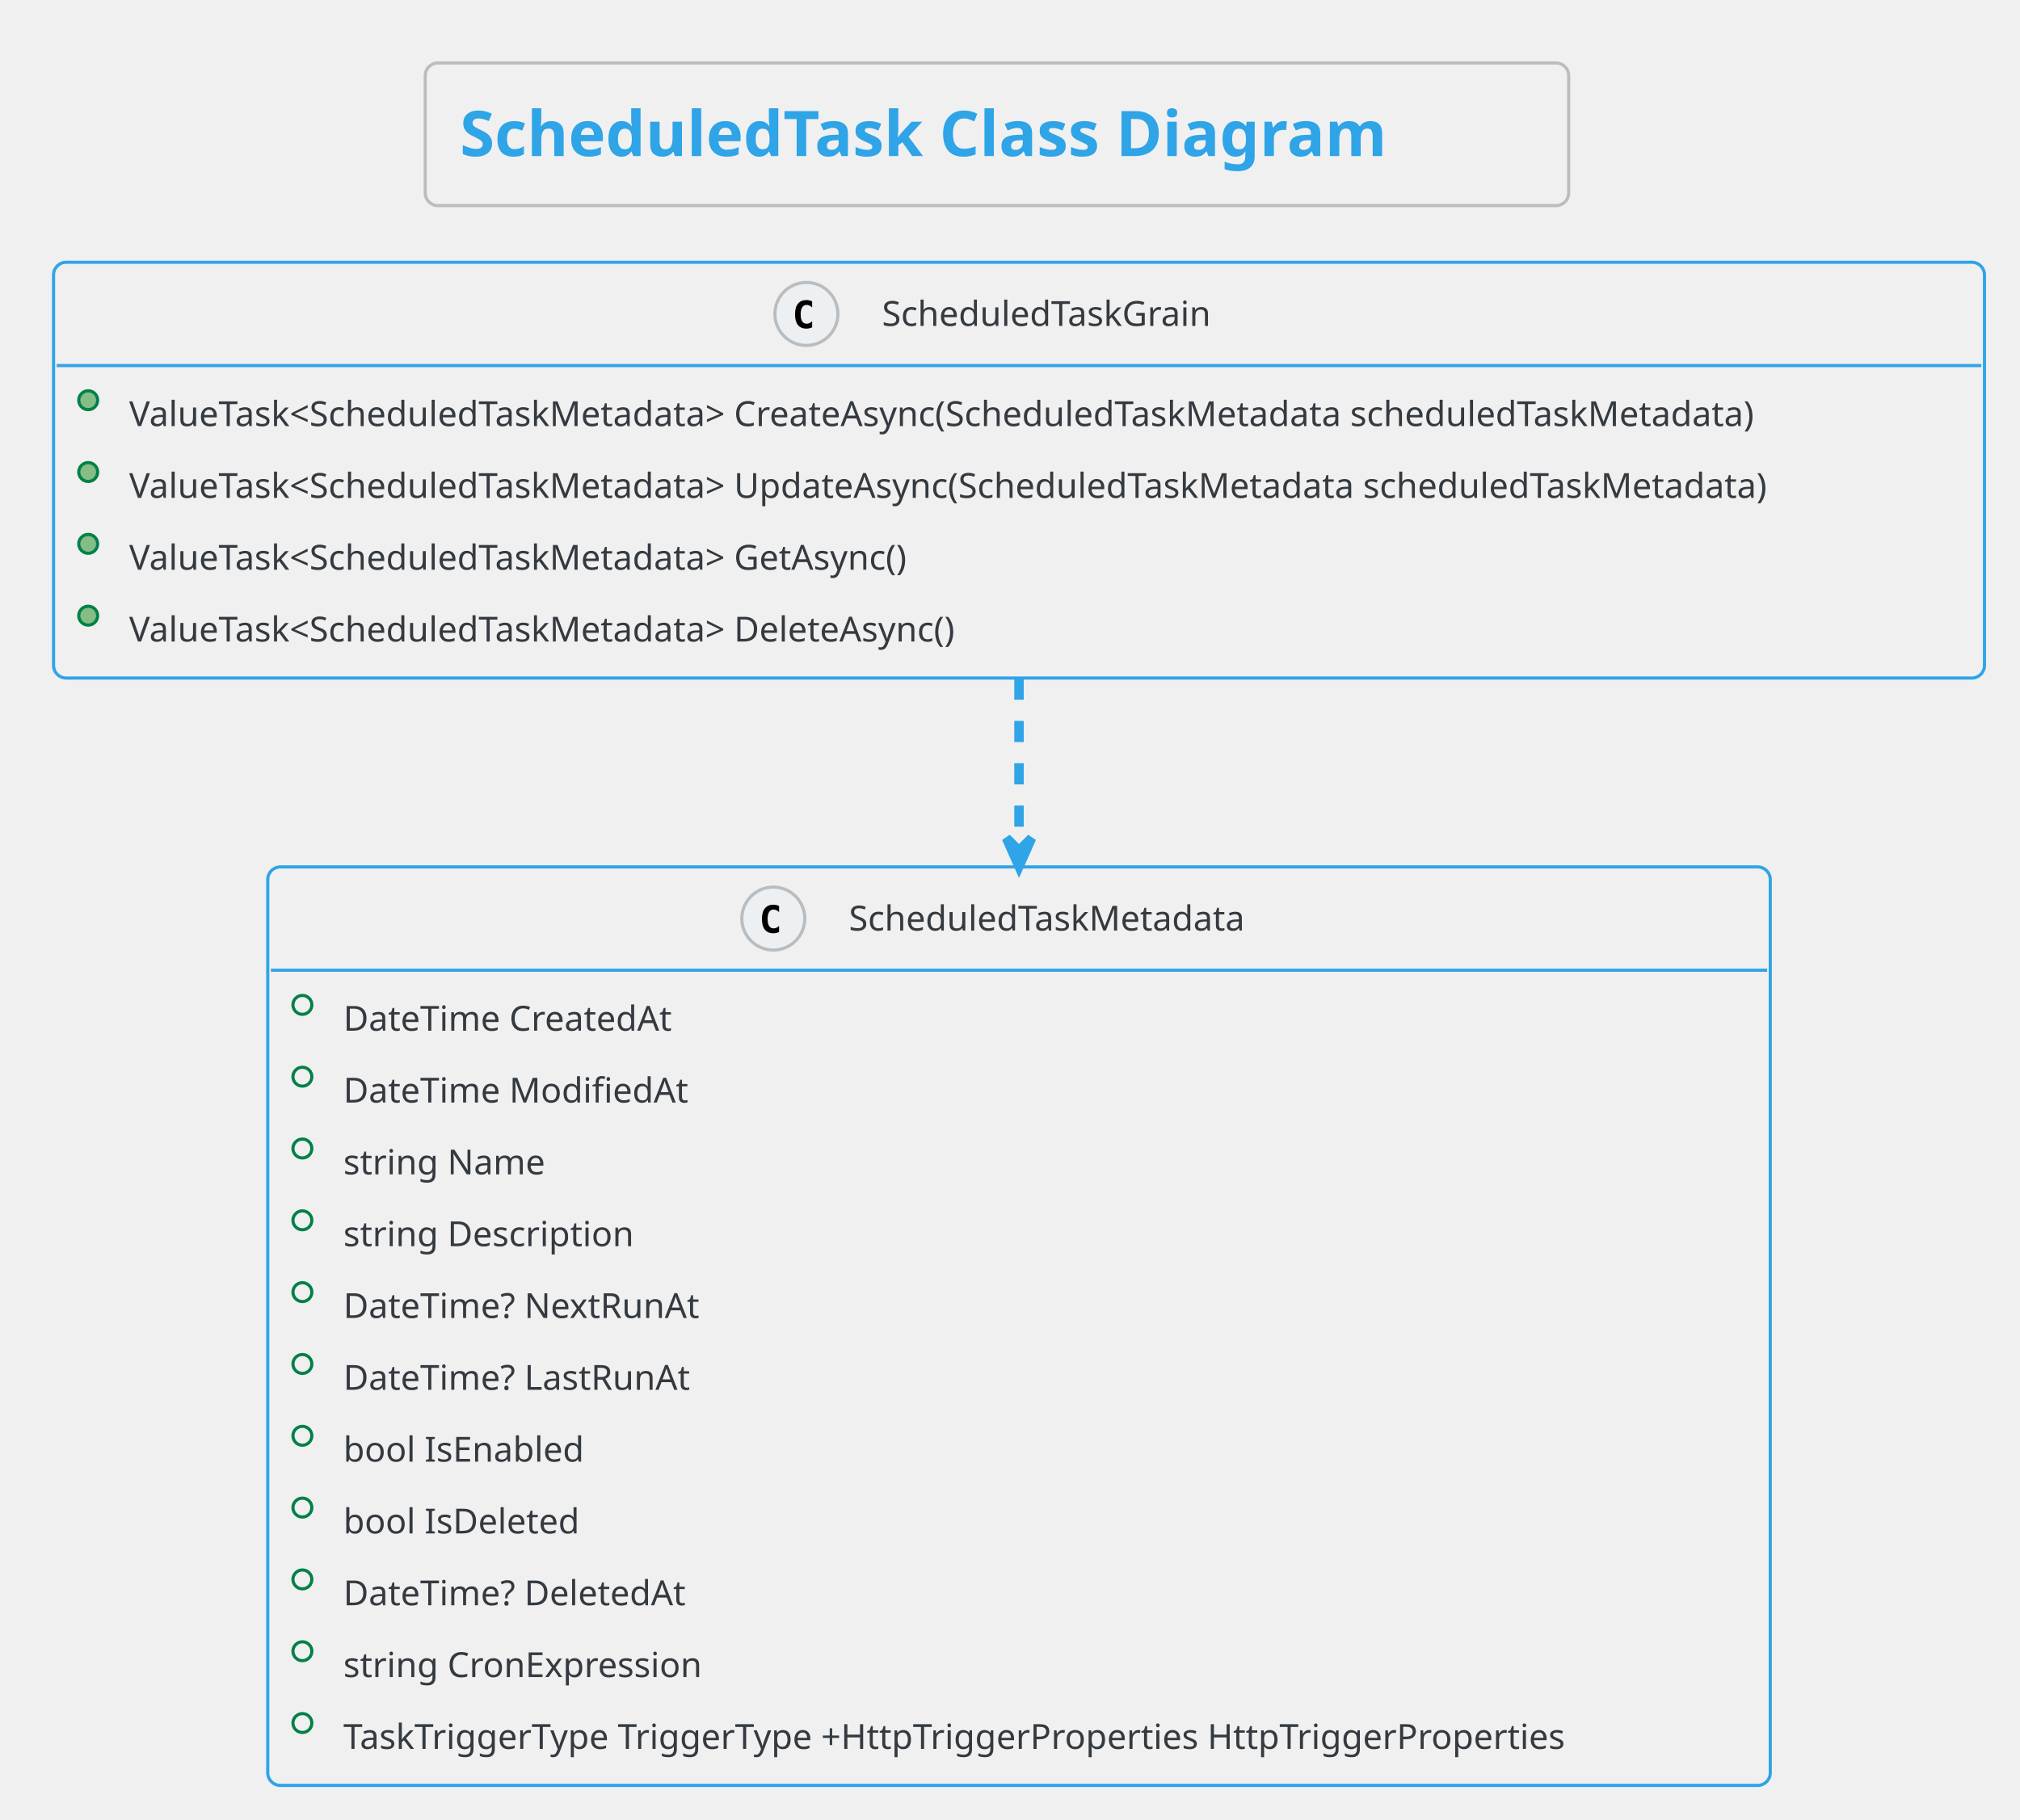
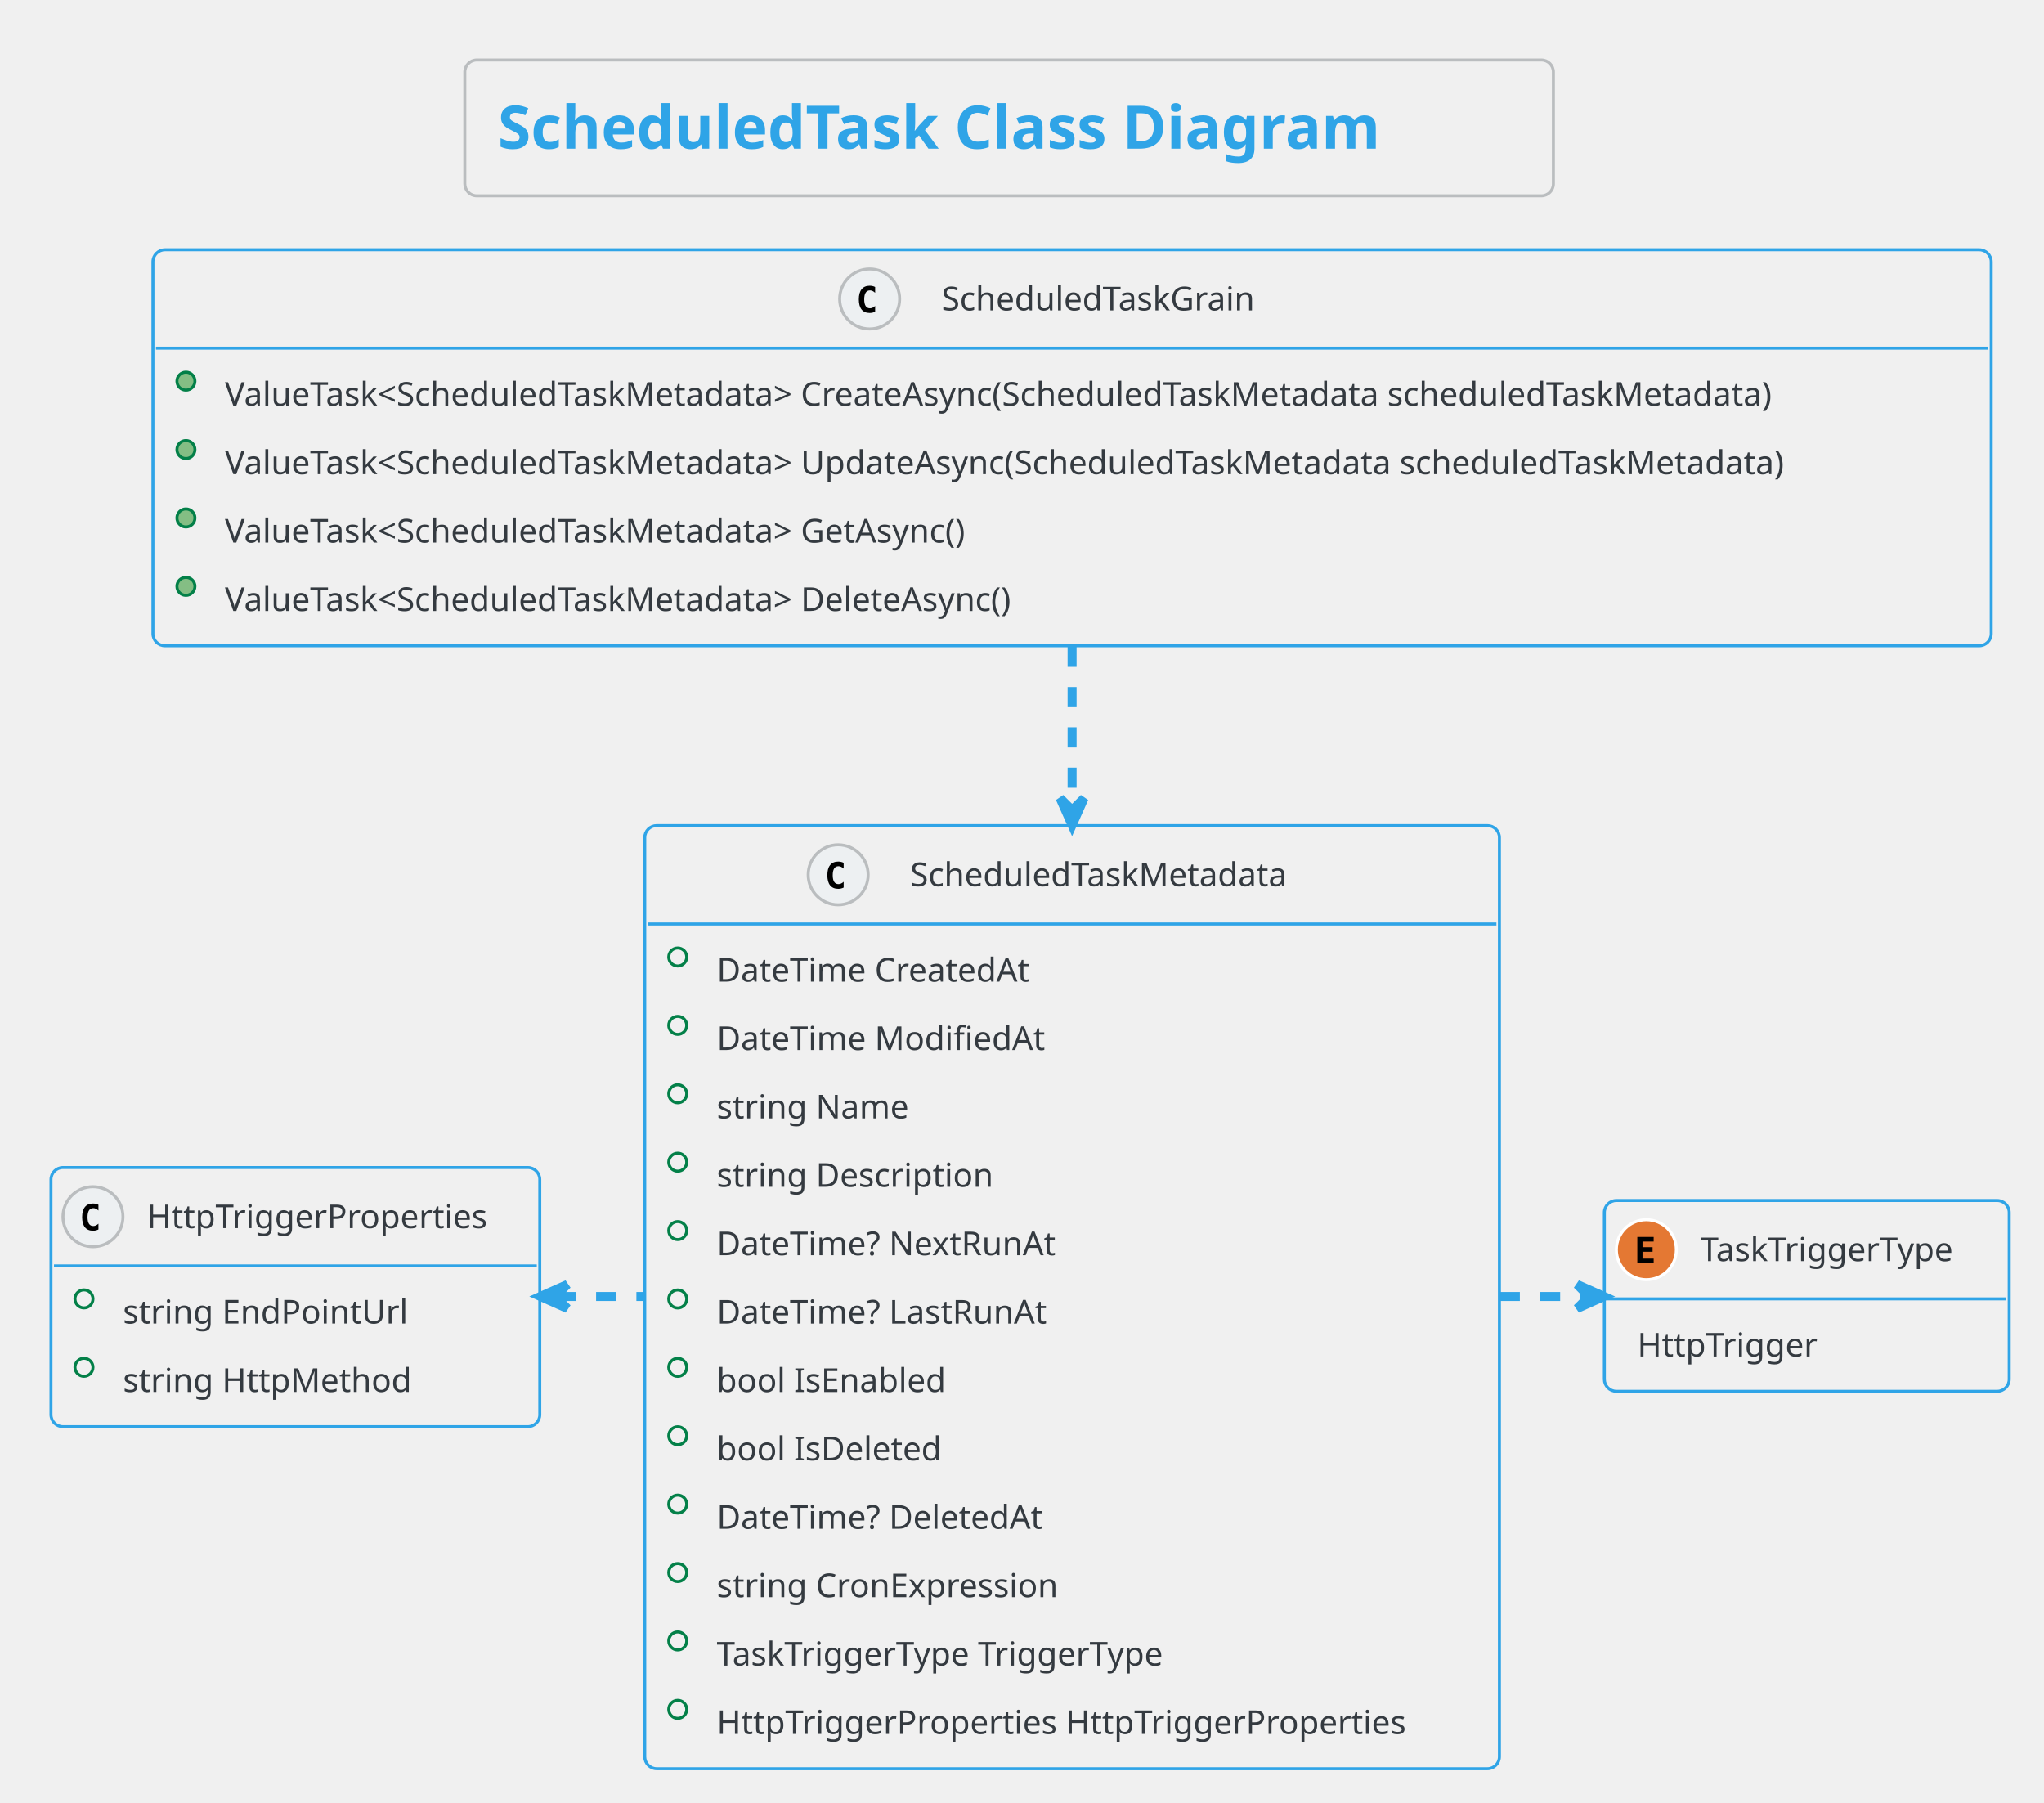
- <svg xmlns="http://www.w3.org/2000/svg" xmlns:xlink="http://www.w3.org/1999/xlink" contentScriptType="application/ecmascript" contentStyleType="text/css" height="602.083px" preserveAspectRatio="none" style="width:668px;height:602px;background:#00000000;" version="1.1" viewBox="0 0 668 602" width="668.75px" zoomAndPan="magnify">
+ <svg xmlns="http://www.w3.org/2000/svg" xmlns:xlink="http://www.w3.org/1999/xlink" contentScriptType="application/ecmascript" contentStyleType="text/css" height="626.042px" preserveAspectRatio="none" style="width:710px;height:626px;background:#00000000;" version="1.1" viewBox="0 0 710 626" width="710.417px" zoomAndPan="magnify">
  <defs />
  <g>
-     <rect height="47.168" rx="4.167" ry="4.167" style="stroke:#BABDBF;stroke-width:1.042;fill:none;" width="378.125" x="140.625" y="20.833" />
-     <text fill="#2FA4E7" font-family="&quot;Verdana&quot;" font-size="20.833" font-weight="bold" lengthAdjust="spacing" textLength="355.208" x="152.083" y="51.63">ScheduledTask Class Diagram</text>
+     <rect height="47.168" rx="4.167" ry="4.167" style="stroke:#BABDBF;stroke-width:1.042;fill:none;" width="378.125" x="161.458" y="20.833" />
+     <text fill="#2FA4E7" font-family="&quot;Verdana&quot;" font-size="20.833" font-weight="bold" lengthAdjust="spacing" textLength="355.208" x="172.917" y="51.63">ScheduledTask Class Diagram</text>
    <a href="https://github.com/web-scheduler/web-scheduler/blob/main/Source/WebScheduler.Grains/Scheduler/ScheduledTaskGrain.cs" target="_blank" title="Goto Source" xlink:actuate="onRequest" xlink:href="https://github.com/web-scheduler/web-scheduler/blob/main/Source/WebScheduler.Grains/Scheduler/ScheduledTaskGrain.cs" xlink:show="new" xlink:title="Goto Source" xlink:type="simple">
-       <rect codeLine="7" height="137.524" id="ScheduledTaskGrain" rx="4.167" ry="4.167" style="stroke:#2FA4E7;stroke-width:1.042;fill:none;" width="638.542" x="17.708" y="86.751" />
-       <ellipse cx="266.667" cy="103.837" fill="#EDF0F2" rx="10.417" ry="10.417" style="stroke:#BABDBF;stroke-width:1.042;" />
-       <path d="M268.571,108.264 Q268.148,108.476 267.676,108.59 Q267.204,108.704 266.699,108.704 Q264.844,108.704 263.867,107.499 Q262.907,106.278 262.907,103.984 Q262.907,101.672 263.867,100.468 Q264.844,99.247 266.699,99.247 Q267.204,99.247 267.676,99.361 Q268.164,99.459 268.571,99.687 L268.571,101.689 Q268.115,101.266 267.676,101.07 Q267.236,100.859 266.781,100.859 Q265.788,100.859 265.283,101.656 Q264.779,102.437 264.779,103.984 Q264.779,105.513 265.283,106.295 Q265.788,107.076 266.781,107.076 Q267.236,107.076 267.676,106.881 Q268.115,106.685 268.571,106.262 L268.571,108.264 Z " fill="#000000" />
-       <text fill="#343A40" font-family="&quot;Verdana&quot;" font-size="11.458" lengthAdjust="spacing" textLength="121.875" x="291.667" y="107.804">ScheduledTaskGrain</text>
-       <line style="stroke:#2FA4E7;stroke-width:1.042;" x1="18.75" x2="655.208" y1="120.923" y2="120.923" />
-       <ellipse cx="29.167" cy="132.381" fill="#84BE84" rx="3.125" ry="3.125" style="stroke:#038048;stroke-width:1.042;" />
-       <text fill="#343A40" font-family="&quot;Verdana&quot;" font-size="11.458" lengthAdjust="spacing" textLength="600" x="42.708" y="140.934">ValueTask&lt;ScheduledTaskMetadata&gt; CreateAsync(ScheduledTaskMetadata scheduledTaskMetadata)</text>
-       <ellipse cx="29.167" cy="156.136" fill="#84BE84" rx="3.125" ry="3.125" style="stroke:#038048;stroke-width:1.042;" />
-       <text fill="#343A40" font-family="&quot;Verdana&quot;" font-size="11.458" lengthAdjust="spacing" textLength="602.083" x="42.708" y="164.689">ValueTask&lt;ScheduledTaskMetadata&gt; UpdateAsync(ScheduledTaskMetadata scheduledTaskMetadata)</text>
-       <ellipse cx="29.167" cy="179.891" fill="#84BE84" rx="3.125" ry="3.125" style="stroke:#038048;stroke-width:1.042;" />
-       <text fill="#343A40" font-family="&quot;Verdana&quot;" font-size="11.458" lengthAdjust="spacing" textLength="290.625" x="42.708" y="188.444">ValueTask&lt;ScheduledTaskMetadata&gt; GetAsync()</text>
-       <ellipse cx="29.167" cy="203.646" fill="#84BE84" rx="3.125" ry="3.125" style="stroke:#038048;stroke-width:1.042;" />
-       <text fill="#343A40" font-family="&quot;Verdana&quot;" font-size="11.458" lengthAdjust="spacing" textLength="307.292" x="42.708" y="212.198">ValueTask&lt;ScheduledTaskMetadata&gt; DeleteAsync()</text>
+       <rect codeLine="7" height="137.524" id="ScheduledTaskGrain" rx="4.167" ry="4.167" style="stroke:#2FA4E7;stroke-width:1.042;fill:none;" width="638.542" x="53.125" y="86.751" />
+       <ellipse cx="302.083" cy="103.837" fill="#EDF0F2" rx="10.417" ry="10.417" style="stroke:#BABDBF;stroke-width:1.042;" />
+       <path d="M303.988,108.264 Q303.565,108.476 303.092,108.59 Q302.62,108.704 302.116,108.704 Q300.26,108.704 299.284,107.499 Q298.324,106.278 298.324,103.984 Q298.324,101.672 299.284,100.468 Q300.26,99.247 302.116,99.247 Q302.62,99.247 303.092,99.361 Q303.581,99.459 303.988,99.687 L303.988,101.689 Q303.532,101.266 303.092,101.07 Q302.653,100.859 302.197,100.859 Q301.204,100.859 300.7,101.656 Q300.195,102.437 300.195,103.984 Q300.195,105.513 300.7,106.295 Q301.204,107.076 302.197,107.076 Q302.653,107.076 303.092,106.881 Q303.532,106.685 303.988,106.262 L303.988,108.264 Z " fill="#000000" />
+       <text fill="#343A40" font-family="&quot;Verdana&quot;" font-size="11.458" lengthAdjust="spacing" textLength="121.875" x="327.083" y="107.804">ScheduledTaskGrain</text>
+       <line style="stroke:#2FA4E7;stroke-width:1.042;" x1="54.167" x2="690.625" y1="120.923" y2="120.923" />
+       <ellipse cx="64.583" cy="132.381" fill="#84BE84" rx="3.125" ry="3.125" style="stroke:#038048;stroke-width:1.042;" />
+       <text fill="#343A40" font-family="&quot;Verdana&quot;" font-size="11.458" lengthAdjust="spacing" textLength="600" x="78.125" y="140.934">ValueTask&lt;ScheduledTaskMetadata&gt; CreateAsync(ScheduledTaskMetadata scheduledTaskMetadata)</text>
+       <ellipse cx="64.583" cy="156.136" fill="#84BE84" rx="3.125" ry="3.125" style="stroke:#038048;stroke-width:1.042;" />
+       <text fill="#343A40" font-family="&quot;Verdana&quot;" font-size="11.458" lengthAdjust="spacing" textLength="602.083" x="78.125" y="164.689">ValueTask&lt;ScheduledTaskMetadata&gt; UpdateAsync(ScheduledTaskMetadata scheduledTaskMetadata)</text>
+       <ellipse cx="64.583" cy="179.891" fill="#84BE84" rx="3.125" ry="3.125" style="stroke:#038048;stroke-width:1.042;" />
+       <text fill="#343A40" font-family="&quot;Verdana&quot;" font-size="11.458" lengthAdjust="spacing" textLength="290.625" x="78.125" y="188.444">ValueTask&lt;ScheduledTaskMetadata&gt; GetAsync()</text>
+       <ellipse cx="64.583" cy="203.646" fill="#84BE84" rx="3.125" ry="3.125" style="stroke:#038048;stroke-width:1.042;" />
+       <text fill="#343A40" font-family="&quot;Verdana&quot;" font-size="11.458" lengthAdjust="spacing" textLength="307.292" x="78.125" y="212.198">ValueTask&lt;ScheduledTaskMetadata&gt; DeleteAsync()</text>
    </a>
    <a href="https://github.com/web-scheduler/web-scheduler/blob/main/Source/WebScheduler.Abstractions/Grains/Scheduler/ScheduledTaskMetadata.cs" target="_blank" title="Goto Souce" xlink:actuate="onRequest" xlink:href="https://github.com/web-scheduler/web-scheduler/blob/main/Source/WebScheduler.Abstractions/Grains/Scheduler/ScheduledTaskMetadata.cs" xlink:show="new" xlink:title="Goto Souce" xlink:type="simple">
-       <rect codeLine="14" height="303.809" id="ScheduledTaskMetadata" rx="4.167" ry="4.167" style="stroke:#2FA4E7;stroke-width:1.042;fill:none;" width="496.875" x="88.542" y="286.751" />
-       <ellipse cx="255.729" cy="303.837" fill="#EDF0F2" rx="10.417" ry="10.417" style="stroke:#BABDBF;stroke-width:1.042;" />
-       <path d="M257.634,308.264 Q257.21,308.476 256.738,308.59 Q256.266,308.704 255.762,308.704 Q253.906,308.704 252.93,307.499 Q251.969,306.279 251.969,303.984 Q251.969,301.672 252.93,300.468 Q253.906,299.247 255.762,299.247 Q256.266,299.247 256.738,299.361 Q257.227,299.459 257.634,299.687 L257.634,301.689 Q257.178,301.265 256.738,301.07 Q256.299,300.859 255.843,300.859 Q254.85,300.859 254.346,301.656 Q253.841,302.437 253.841,303.984 Q253.841,305.514 254.346,306.295 Q254.85,307.076 255.843,307.076 Q256.299,307.076 256.738,306.881 Q257.178,306.685 257.634,306.262 L257.634,308.264 Z " fill="#000000" />
-       <text fill="#343A40" font-family="&quot;Verdana&quot;" font-size="11.458" lengthAdjust="spacing" textLength="143.75" x="280.729" y="307.804">ScheduledTaskMetadata</text>
-       <line style="stroke:#2FA4E7;stroke-width:1.042;" x1="89.583" x2="584.375" y1="320.923" y2="320.923" />
-       <ellipse cx="100" cy="332.381" rx="3.125" ry="3.125" style="stroke:#038048;stroke-width:1.042;fill:none;" />
-       <text fill="#343A40" font-family="&quot;Verdana&quot;" font-size="11.458" lengthAdjust="spacing" textLength="118.75" x="113.542" y="340.934">DateTime CreatedAt</text>
-       <ellipse cx="100" cy="356.136" rx="3.125" ry="3.125" style="stroke:#038048;stroke-width:1.042;fill:none;" />
-       <text fill="#343A40" font-family="&quot;Verdana&quot;" font-size="11.458" lengthAdjust="spacing" textLength="120.833" x="113.542" y="364.689">DateTime ModifiedAt</text>
-       <ellipse cx="100" cy="379.891" rx="3.125" ry="3.125" style="stroke:#038048;stroke-width:1.042;fill:none;" />
-       <text fill="#343A40" font-family="&quot;Verdana&quot;" font-size="11.458" lengthAdjust="spacing" textLength="72.917" x="113.542" y="388.443">string Name</text>
-       <ellipse cx="100" cy="403.646" rx="3.125" ry="3.125" style="stroke:#038048;stroke-width:1.042;fill:none;" />
-       <text fill="#343A40" font-family="&quot;Verdana&quot;" font-size="11.458" lengthAdjust="spacing" textLength="105.208" x="113.542" y="412.198">string Description</text>
-       <ellipse cx="100" cy="427.401" rx="3.125" ry="3.125" style="stroke:#038048;stroke-width:1.042;fill:none;" />
-       <text fill="#343A40" font-family="&quot;Verdana&quot;" font-size="11.458" lengthAdjust="spacing" textLength="126.042" x="113.542" y="435.953">DateTime? NextRunAt</text>
-       <ellipse cx="100" cy="451.156" rx="3.125" ry="3.125" style="stroke:#038048;stroke-width:1.042;fill:none;" />
-       <text fill="#343A40" font-family="&quot;Verdana&quot;" font-size="11.458" lengthAdjust="spacing" textLength="125" x="113.542" y="459.708">DateTime? LastRunAt</text>
-       <ellipse cx="100" cy="474.911" rx="3.125" ry="3.125" style="stroke:#038048;stroke-width:1.042;fill:none;" />
-       <text fill="#343A40" font-family="&quot;Verdana&quot;" font-size="11.458" lengthAdjust="spacing" textLength="86.458" x="113.542" y="483.463">bool IsEnabled</text>
-       <ellipse cx="100" cy="498.665" rx="3.125" ry="3.125" style="stroke:#038048;stroke-width:1.042;fill:none;" />
-       <text fill="#343A40" font-family="&quot;Verdana&quot;" font-size="11.458" lengthAdjust="spacing" textLength="84.375" x="113.542" y="507.218">bool IsDeleted</text>
-       <ellipse cx="100" cy="522.42" rx="3.125" ry="3.125" style="stroke:#038048;stroke-width:1.042;fill:none;" />
-       <text fill="#343A40" font-family="&quot;Verdana&quot;" font-size="11.458" lengthAdjust="spacing" textLength="122.917" x="113.542" y="530.973">DateTime? DeletedAt</text>
-       <ellipse cx="100" cy="546.175" rx="3.125" ry="3.125" style="stroke:#038048;stroke-width:1.042;fill:none;" />
-       <text fill="#343A40" font-family="&quot;Verdana&quot;" font-size="11.458" lengthAdjust="spacing" textLength="132.292" x="113.542" y="554.728">string CronExpression</text>
-       <ellipse cx="100" cy="569.93" rx="3.125" ry="3.125" style="stroke:#038048;stroke-width:1.042;fill:none;" />
-       <text fill="#343A40" font-family="&quot;Verdana&quot;" font-size="11.458" lengthAdjust="spacing" textLength="460.417" x="113.542" y="578.483">TaskTriggerType TriggerType    +HttpTriggerProperties HttpTriggerProperties</text>
+       <rect codeLine="14" height="327.563" id="ScheduledTaskMetadata" rx="4.167" ry="4.167" style="stroke:#2FA4E7;stroke-width:1.042;fill:none;" width="296.875" x="223.958" y="286.751" />
+       <ellipse cx="291.146" cy="303.837" fill="#EDF0F2" rx="10.417" ry="10.417" style="stroke:#BABDBF;stroke-width:1.042;" />
+       <path d="M293.05,308.264 Q292.627,308.476 292.155,308.59 Q291.683,308.704 291.178,308.704 Q289.323,308.704 288.346,307.499 Q287.386,306.279 287.386,303.984 Q287.386,301.672 288.346,300.468 Q289.323,299.247 291.178,299.247 Q291.683,299.247 292.155,299.361 Q292.643,299.459 293.05,299.687 L293.05,301.689 Q292.594,301.265 292.155,301.07 Q291.716,300.859 291.26,300.859 Q290.267,300.859 289.762,301.656 Q289.258,302.437 289.258,303.984 Q289.258,305.514 289.762,306.295 Q290.267,307.076 291.26,307.076 Q291.716,307.076 292.155,306.881 Q292.594,306.685 293.05,306.262 L293.05,308.264 Z " fill="#000000" />
+       <text fill="#343A40" font-family="&quot;Verdana&quot;" font-size="11.458" lengthAdjust="spacing" textLength="143.75" x="316.146" y="307.804">ScheduledTaskMetadata</text>
+       <line style="stroke:#2FA4E7;stroke-width:1.042;" x1="225" x2="519.792" y1="320.923" y2="320.923" />
+       <ellipse cx="235.417" cy="332.381" rx="3.125" ry="3.125" style="stroke:#038048;stroke-width:1.042;fill:none;" />
+       <text fill="#343A40" font-family="&quot;Verdana&quot;" font-size="11.458" lengthAdjust="spacing" textLength="118.75" x="248.958" y="340.934">DateTime CreatedAt</text>
+       <ellipse cx="235.417" cy="356.136" rx="3.125" ry="3.125" style="stroke:#038048;stroke-width:1.042;fill:none;" />
+       <text fill="#343A40" font-family="&quot;Verdana&quot;" font-size="11.458" lengthAdjust="spacing" textLength="120.833" x="248.958" y="364.689">DateTime ModifiedAt</text>
+       <ellipse cx="235.417" cy="379.891" rx="3.125" ry="3.125" style="stroke:#038048;stroke-width:1.042;fill:none;" />
+       <text fill="#343A40" font-family="&quot;Verdana&quot;" font-size="11.458" lengthAdjust="spacing" textLength="72.917" x="248.958" y="388.443">string Name</text>
+       <ellipse cx="235.417" cy="403.646" rx="3.125" ry="3.125" style="stroke:#038048;stroke-width:1.042;fill:none;" />
+       <text fill="#343A40" font-family="&quot;Verdana&quot;" font-size="11.458" lengthAdjust="spacing" textLength="105.208" x="248.958" y="412.198">string Description</text>
+       <ellipse cx="235.417" cy="427.401" rx="3.125" ry="3.125" style="stroke:#038048;stroke-width:1.042;fill:none;" />
+       <text fill="#343A40" font-family="&quot;Verdana&quot;" font-size="11.458" lengthAdjust="spacing" textLength="126.042" x="248.958" y="435.953">DateTime? NextRunAt</text>
+       <ellipse cx="235.417" cy="451.156" rx="3.125" ry="3.125" style="stroke:#038048;stroke-width:1.042;fill:none;" />
+       <text fill="#343A40" font-family="&quot;Verdana&quot;" font-size="11.458" lengthAdjust="spacing" textLength="125" x="248.958" y="459.708">DateTime? LastRunAt</text>
+       <ellipse cx="235.417" cy="474.911" rx="3.125" ry="3.125" style="stroke:#038048;stroke-width:1.042;fill:none;" />
+       <text fill="#343A40" font-family="&quot;Verdana&quot;" font-size="11.458" lengthAdjust="spacing" textLength="86.458" x="248.958" y="483.463">bool IsEnabled</text>
+       <ellipse cx="235.417" cy="498.665" rx="3.125" ry="3.125" style="stroke:#038048;stroke-width:1.042;fill:none;" />
+       <text fill="#343A40" font-family="&quot;Verdana&quot;" font-size="11.458" lengthAdjust="spacing" textLength="84.375" x="248.958" y="507.218">bool IsDeleted</text>
+       <ellipse cx="235.417" cy="522.42" rx="3.125" ry="3.125" style="stroke:#038048;stroke-width:1.042;fill:none;" />
+       <text fill="#343A40" font-family="&quot;Verdana&quot;" font-size="11.458" lengthAdjust="spacing" textLength="122.917" x="248.958" y="530.973">DateTime? DeletedAt</text>
+       <ellipse cx="235.417" cy="546.175" rx="3.125" ry="3.125" style="stroke:#038048;stroke-width:1.042;fill:none;" />
+       <text fill="#343A40" font-family="&quot;Verdana&quot;" font-size="11.458" lengthAdjust="spacing" textLength="132.292" x="248.958" y="554.728">string CronExpression</text>
+       <ellipse cx="235.417" cy="569.93" rx="3.125" ry="3.125" style="stroke:#038048;stroke-width:1.042;fill:none;" />
+       <text fill="#343A40" font-family="&quot;Verdana&quot;" font-size="11.458" lengthAdjust="spacing" textLength="173.958" x="248.958" y="578.483">TaskTriggerType TriggerType</text>
+       <ellipse cx="235.417" cy="593.685" rx="3.125" ry="3.125" style="stroke:#038048;stroke-width:1.042;fill:none;" />
+       <text fill="#343A40" font-family="&quot;Verdana&quot;" font-size="11.458" lengthAdjust="spacing" textLength="260.417" x="248.958" y="602.237">HttpTriggerProperties HttpTriggerProperties</text>
    </a>
-     <path codeLine="29" d="M336.979,224.45 C336.979,241.818 336.979,261.187 336.979,280.983 " fill="none" id="ScheduledTaskGrain-to-ScheduledTaskMetadata" style="stroke:#2FA4E7;stroke-width:3.125;stroke-dasharray:7.0,7.0;" />
-     <polygon fill="#2FA4E7" points="336.979,286.577,341.146,277.202,336.979,281.369,332.812,277.202,336.979,286.577" style="stroke:#2FA4E7;stroke-width:3.125;" />
+     <a href="https://github.com/web-scheduler/web-scheduler/blob/main/Source/WebScheduler.Abstractions/Grains/Scheduler/TaskTriggerType.cs" target="_blank" title="Goto Source" xlink:actuate="onRequest" xlink:href="https://github.com/web-scheduler/web-scheduler/blob/main/Source/WebScheduler.Abstractions/Grains/Scheduler/TaskTriggerType.cs" xlink:show="new" xlink:title="Goto Source" xlink:type="simple">
+       <rect codeLine="32" height="66.26" id="TaskTriggerType" rx="4.167" ry="4.167" style="stroke:#2FA4E7;stroke-width:1.042;fill:none;" width="140.625" x="557.292" y="416.96" />
+       <ellipse cx="571.875" cy="434.045" fill="#E47833" rx="10.417" ry="10.417" style="stroke:#FFFFFF;stroke-width:1.042;" />
+       <path d="M574.414,438.733 L568.734,438.733 L568.734,429.618 L574.414,429.618 L574.414,431.213 L570.54,431.213 L570.54,433.166 L574.04,433.166 L574.04,434.762 L570.54,434.762 L570.54,437.138 L574.414,437.138 L574.414,438.733 Z " fill="#000000" />
+       <text fill="#343A40" font-family="&quot;Verdana&quot;" font-size="11.458" lengthAdjust="spacing" textLength="98.958" x="590.625" y="438.012">TaskTriggerType</text>
+       <line style="stroke:#2FA4E7;stroke-width:1.042;" x1="558.333" x2="696.875" y1="451.131" y2="451.131" />
+       <text fill="#343A40" font-family="&quot;Verdana&quot;" font-size="11.458" lengthAdjust="spacing" textLength="66.667" x="568.75" y="471.142">HttpTrigger</text>
+     </a>
+     <a href="https://github.com/web-scheduler/web-scheduler/blob/main/Source/WebScheduler.Abstractions/Grains/Scheduler/HttpTriggerProperties.cs" target="_blank" title="Goto Source" xlink:actuate="onRequest" xlink:href="https://github.com/web-scheduler/web-scheduler/blob/main/Source/WebScheduler.Abstractions/Grains/Scheduler/HttpTriggerProperties.cs" xlink:show="new" xlink:title="Goto Source" xlink:type="simple">
+       <rect codeLine="36" height="90.015" id="HttpTriggerProperties" rx="4.167" ry="4.167" style="stroke:#2FA4E7;stroke-width:1.042;fill:none;" width="169.792" x="17.708" y="405.501" />
+       <ellipse cx="32.292" cy="422.587" fill="#EDF0F2" rx="10.417" ry="10.417" style="stroke:#BABDBF;stroke-width:1.042;" />
+       <path d="M34.196,427.014 Q33.773,427.226 33.301,427.34 Q32.829,427.454 32.324,427.454 Q30.469,427.454 29.492,426.249 Q28.532,425.029 28.532,422.734 Q28.532,420.422 29.492,419.218 Q30.469,417.997 32.324,417.997 Q32.829,417.997 33.301,418.111 Q33.789,418.209 34.196,418.437 L34.196,420.439 Q33.74,420.015 33.301,419.82 Q32.861,419.609 32.406,419.609 Q31.413,419.609 30.908,420.406 Q30.404,421.187 30.404,422.734 Q30.404,424.264 30.908,425.045 Q31.413,425.826 32.406,425.826 Q32.861,425.826 33.301,425.631 Q33.74,425.435 34.196,425.012 L34.196,427.014 Z " fill="#000000" />
+       <text fill="#343A40" font-family="&quot;Verdana&quot;" font-size="11.458" lengthAdjust="spacing" textLength="128.125" x="51.042" y="426.554">HttpTriggerProperties</text>
+       <line style="stroke:#2FA4E7;stroke-width:1.042;" x1="18.75" x2="186.458" y1="439.673" y2="439.673" />
+       <ellipse cx="29.167" cy="451.131" rx="3.125" ry="3.125" style="stroke:#038048;stroke-width:1.042;fill:none;" />
+       <text fill="#343A40" font-family="&quot;Verdana&quot;" font-size="11.458" lengthAdjust="spacing" textLength="106.25" x="42.708" y="459.684">string EndPointUrl</text>
+       <ellipse cx="29.167" cy="474.886" rx="3.125" ry="3.125" style="stroke:#038048;stroke-width:1.042;fill:none;" />
+       <text fill="#343A40" font-family="&quot;Verdana&quot;" font-size="11.458" lengthAdjust="spacing" textLength="105.208" x="42.708" y="483.439">string HttpMethod</text>
+     </a>
+     <path codeLine="30" d="M372.396,224.617 C372.396,241.883 372.396,261.169 372.396,280.995 " fill="none" id="ScheduledTaskGrain-to-ScheduledTaskMetadata" style="stroke:#2FA4E7;stroke-width:3.125;stroke-dasharray:7.0,7.0;" />
+     <polygon fill="#2FA4E7" points="372.396,286.6,376.562,277.225,372.396,281.392,368.229,277.225,372.396,286.6" style="stroke:#2FA4E7;stroke-width:3.125;" />
+     <path codeLine="42" d="M520.935,450.293 C531.225,450.293 541.515,450.293 551.805,450.293 " fill="none" id="ScheduledTaskMetadata-to-TaskTriggerType" style="stroke:#2FA4E7;stroke-width:3.125;stroke-dasharray:7.0,7.0;" />
+     <polygon fill="#2FA4E7" points="557.186,450.293,547.811,446.126,551.978,450.293,547.811,454.46,557.186,450.293" style="stroke:#2FA4E7;stroke-width:3.125;" />
+     <path codeLine="43" d="M193.059,450.293 C203.298,450.293 213.538,450.293 223.777,450.293 " fill="none" id="HttpTriggerProperties-backto-ScheduledTaskMetadata" style="stroke:#2FA4E7;stroke-width:3.125;stroke-dasharray:7.0,7.0;" />
+     <polygon fill="#2FA4E7" points="187.704,450.293,197.079,454.46,192.913,450.293,197.079,446.126,187.704,450.293" style="stroke:#2FA4E7;stroke-width:3.125;" />
  </g>
</svg>
